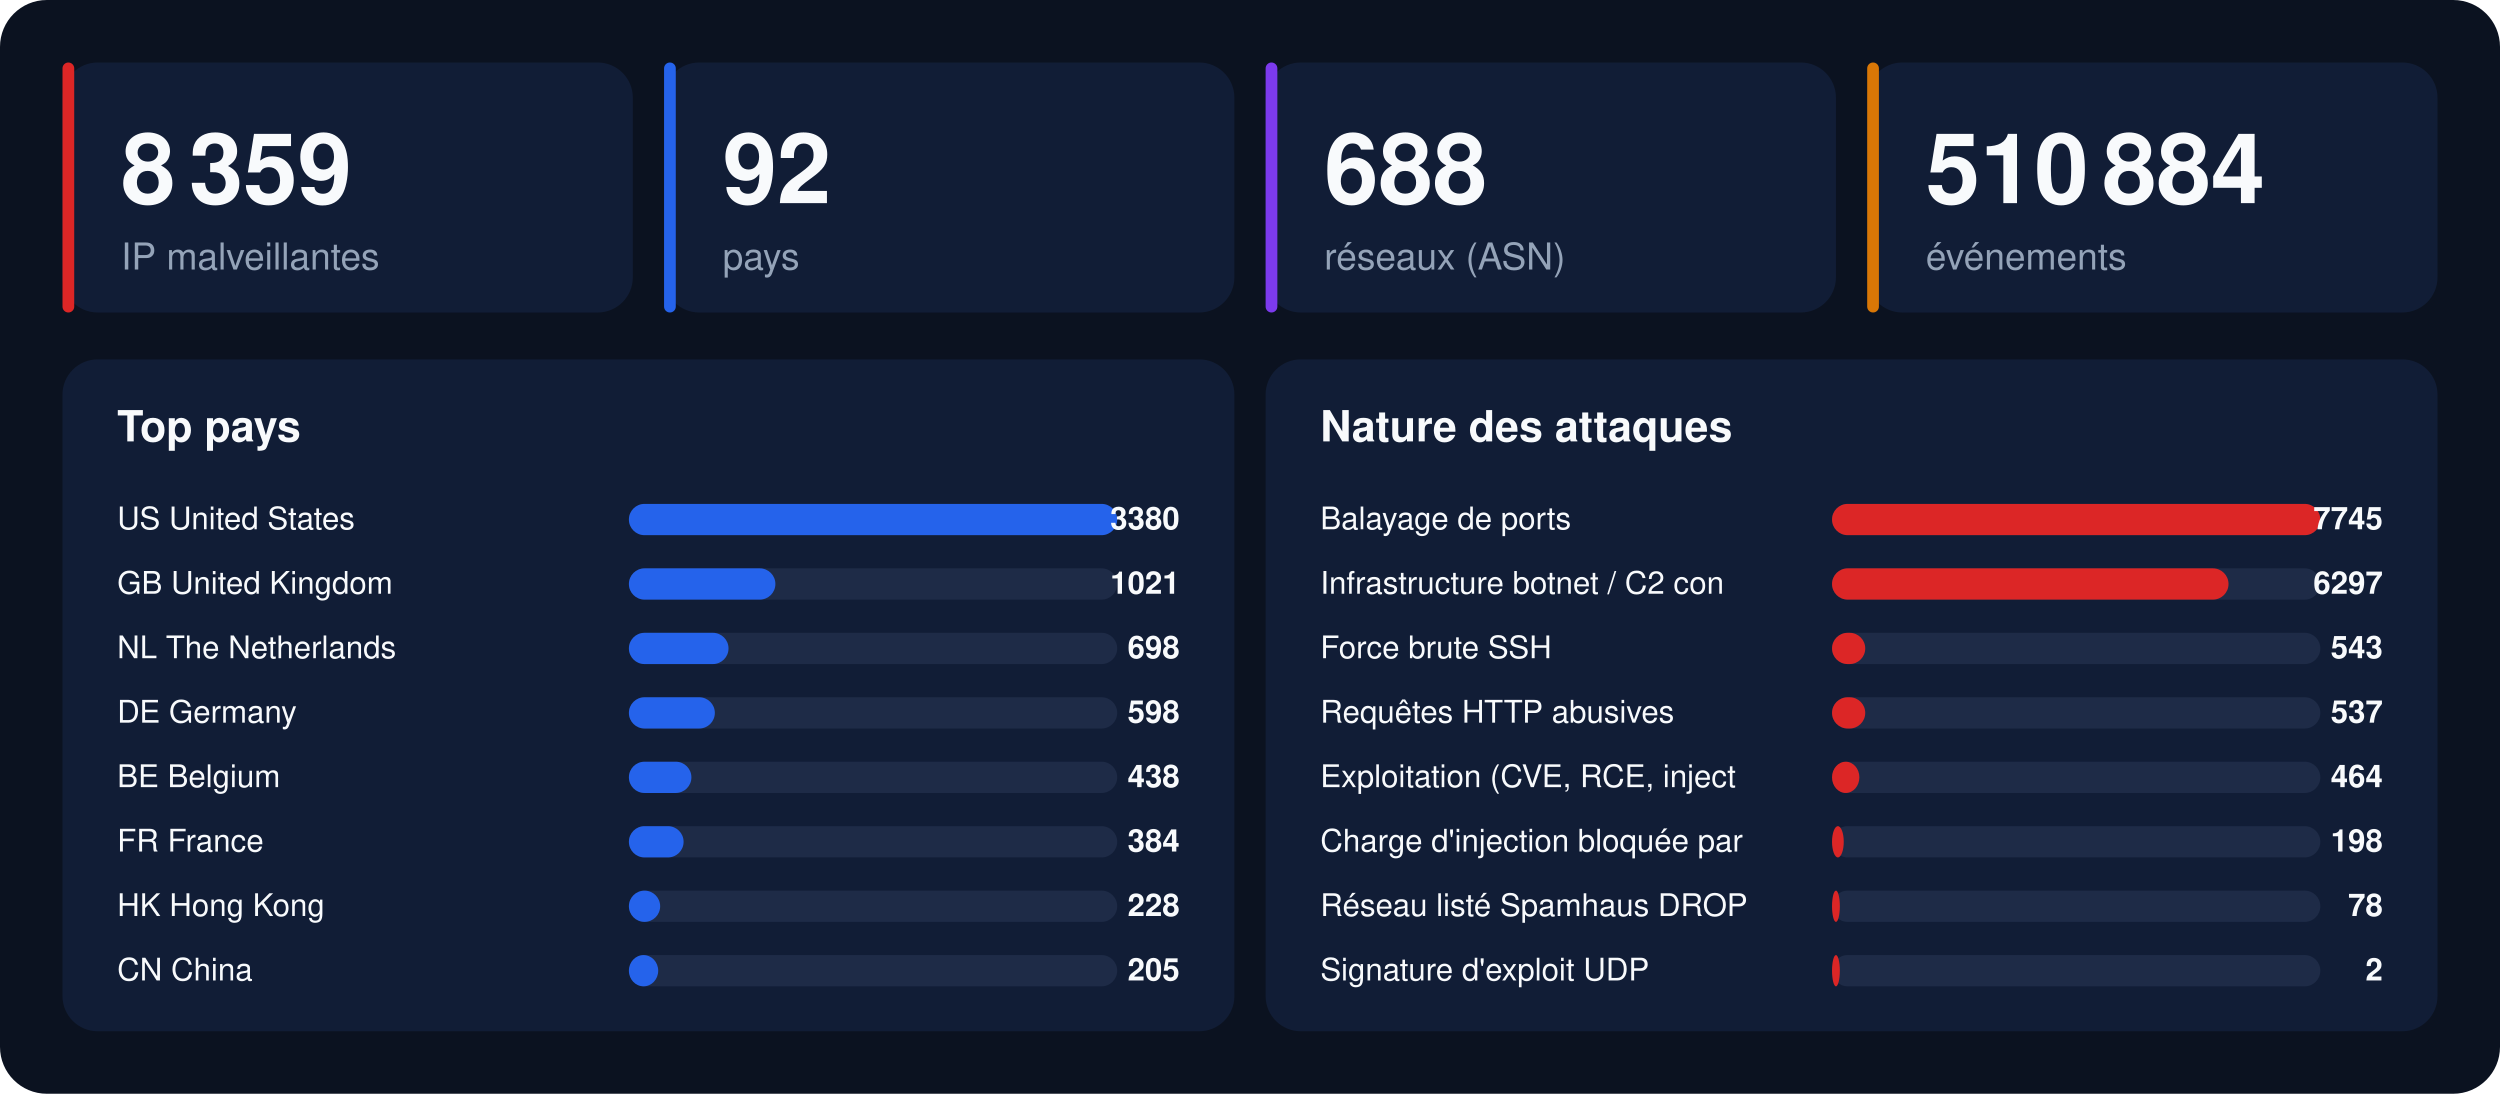
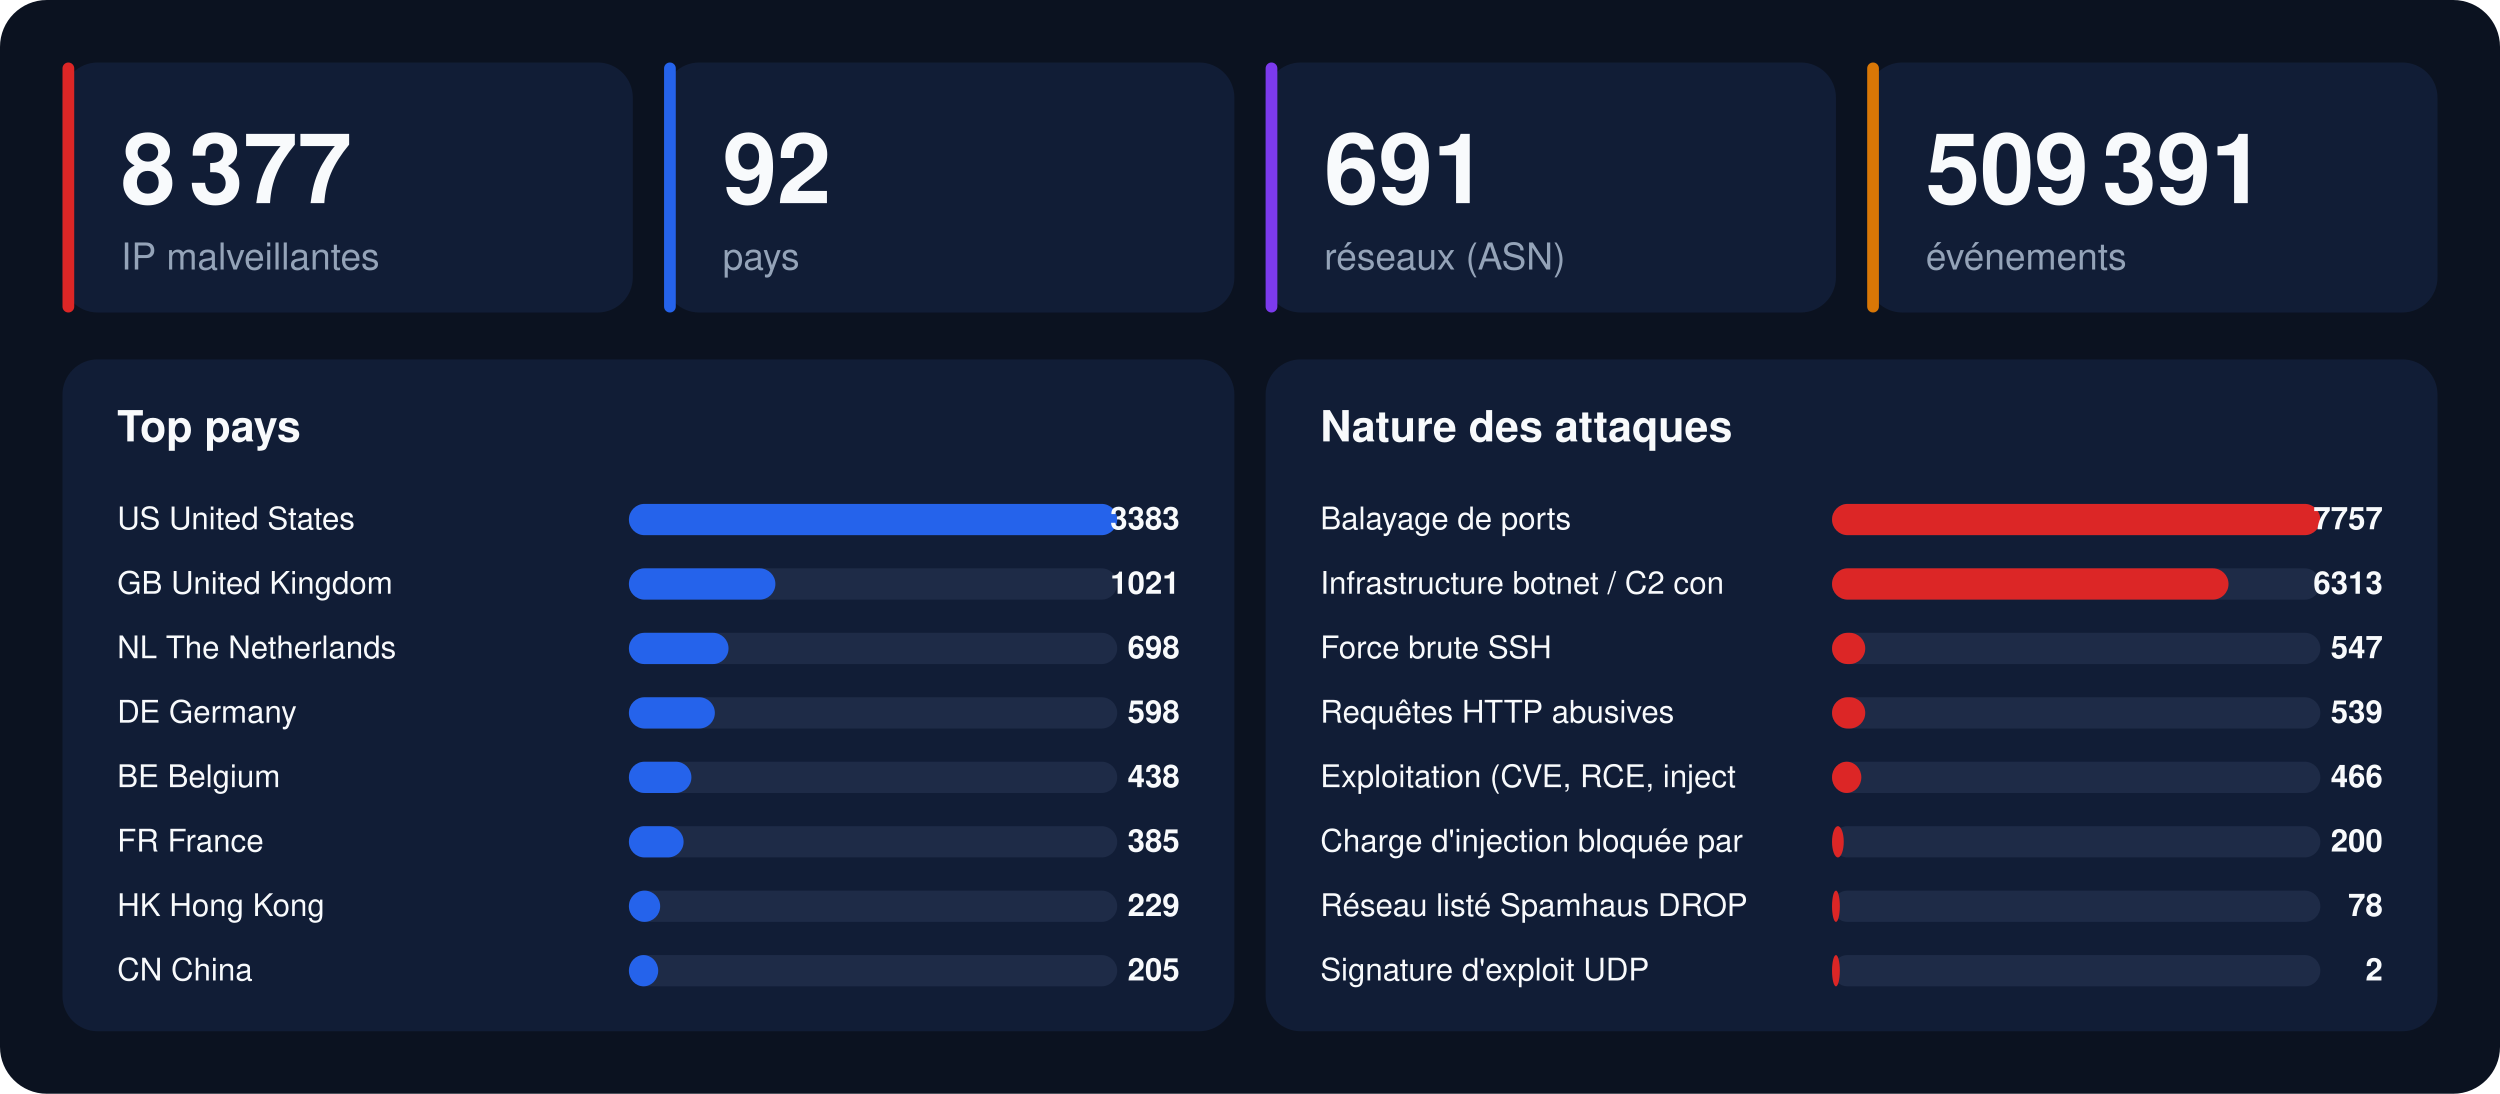
<svg xmlns="http://www.w3.org/2000/svg" width="1280" height="560" viewBox="0 0 1280 560" font-family="-apple-system,BlinkMacSystemFont,'Segoe UI',Helvetica,Arial,sans-serif">
  <rect width="1280" height="560" rx="24" fill="#0b1220" />
  <rect x="32" y="32" width="292" height="128" rx="18" fill="#111d36" />
  <rect x="32" y="32" width="6" height="128" rx="3" fill="#dc2626" />
-   <text x="62" y="104" font-size="50" font-weight="800" fill="#f8fafc">8 359</text>
+   <text x="62" y="104" font-size="50" font-weight="800" fill="#f8fafc">8 377</text>
  <text x="62" y="138" font-size="19" fill="#94a3b8">IP malveillantes</text>
  <rect x="340" y="32" width="292" height="128" rx="18" fill="#111d36" />
  <rect x="340" y="32" width="6" height="128" rx="3" fill="#2563eb" />
  <text x="370" y="104" font-size="50" font-weight="800" fill="#f8fafc">92</text>
  <text x="370" y="138" font-size="19" fill="#94a3b8">pays</text>
  <rect x="648" y="32" width="292" height="128" rx="18" fill="#111d36" />
  <rect x="648" y="32" width="6" height="128" rx="3" fill="#7c3aed" />
-   <text x="678" y="104" font-size="50" font-weight="800" fill="#f8fafc">688</text>
+   <text x="678" y="104" font-size="50" font-weight="800" fill="#f8fafc">691</text>
  <text x="678" y="138" font-size="19" fill="#94a3b8">réseaux (ASN)</text>
  <rect x="956" y="32" width="292" height="128" rx="18" fill="#111d36" />
  <rect x="956" y="32" width="6" height="128" rx="3" fill="#d97706" />
-   <text x="986" y="104" font-size="50" font-weight="800" fill="#f8fafc">510 884</text>
+   <text x="986" y="104" font-size="50" font-weight="800" fill="#f8fafc">509 391</text>
  <text x="986" y="138" font-size="19" fill="#94a3b8">événements</text>
  <rect x="32" y="184" width="600" height="344" rx="18" fill="#111d36" />
  <text x="60" y="226" font-size="22" font-weight="700" fill="#f8fafc">Top pays</text>
  <text x="60" y="271" font-size="16" fill="#f8fafc">US  United States</text>
  <rect x="322" y="258" width="250" height="16" rx="8" fill="#1e2b47" />
  <rect x="322" y="258" width="250" height="16" rx="8" fill="#2563eb" />
-   <text x="604" y="271" font-size="16" font-weight="700" text-anchor="end" fill="#f8fafc">3380</text>
+   <text x="604" y="271" font-size="16" font-weight="700" text-anchor="end" fill="#f8fafc">3383</text>
  <text x="60" y="304" font-size="16" fill="#f8fafc">GB  United Kingdom</text>
  <rect x="322" y="291" width="250" height="16" rx="8" fill="#1e2b47" />
  <rect x="322" y="291" width="75" height="16" rx="8" fill="#2563eb" />
  <text x="604" y="304" font-size="16" font-weight="700" text-anchor="end" fill="#f8fafc">1021</text>
  <text x="60" y="337" font-size="16" fill="#f8fafc">NL  The Netherlands</text>
  <rect x="322" y="324" width="250" height="16" rx="8" fill="#1e2b47" />
  <rect x="322" y="324" width="51" height="16" rx="8" fill="#2563eb" />
  <text x="604" y="337" font-size="16" font-weight="700" text-anchor="end" fill="#f8fafc">698</text>
  <text x="60" y="370" font-size="16" fill="#f8fafc">DE  Germany</text>
  <rect x="322" y="357" width="250" height="16" rx="8" fill="#1e2b47" />
  <rect x="322" y="357" width="44" height="16" rx="8" fill="#2563eb" />
  <text x="604" y="370" font-size="16" font-weight="700" text-anchor="end" fill="#f8fafc">598</text>
  <text x="60" y="403" font-size="16" fill="#f8fafc">BE  Belgium</text>
  <rect x="322" y="390" width="250" height="16" rx="8" fill="#1e2b47" />
  <rect x="322" y="390" width="32" height="16" rx="8" fill="#2563eb" />
  <text x="604" y="403" font-size="16" font-weight="700" text-anchor="end" fill="#f8fafc">438</text>
  <text x="60" y="436" font-size="16" fill="#f8fafc">FR  France</text>
  <rect x="322" y="423" width="250" height="16" rx="8" fill="#1e2b47" />
  <rect x="322" y="423" width="28" height="16" rx="8" fill="#2563eb" />
-   <text x="604" y="436" font-size="16" font-weight="700" text-anchor="end" fill="#f8fafc">384</text>
+   <text x="604" y="436" font-size="16" font-weight="700" text-anchor="end" fill="#f8fafc">385</text>
  <text x="60" y="469" font-size="16" fill="#f8fafc">HK  Hong Kong</text>
  <rect x="322" y="456" width="250" height="16" rx="8" fill="#1e2b47" />
  <rect x="322" y="456" width="16" height="16" rx="8" fill="#2563eb" />
-   <text x="604" y="469" font-size="16" font-weight="700" text-anchor="end" fill="#f8fafc">228</text>
+   <text x="604" y="469" font-size="16" font-weight="700" text-anchor="end" fill="#f8fafc">229</text>
  <text x="60" y="502" font-size="16" fill="#f8fafc">CN  China</text>
  <rect x="322" y="489" width="250" height="16" rx="8" fill="#1e2b47" />
  <rect x="322" y="489" width="15" height="16" rx="8" fill="#2563eb" />
  <text x="604" y="502" font-size="16" font-weight="700" text-anchor="end" fill="#f8fafc">205</text>
  <rect x="648" y="184" width="600" height="344" rx="18" fill="#111d36" />
  <text x="676" y="226" font-size="22" font-weight="700" fill="#f8fafc">Nature des attaques</text>
  <text x="676" y="271" font-size="16" fill="#f8fafc">Balayage de ports</text>
  <rect x="938" y="258" width="250" height="16" rx="8" fill="#1e2b47" />
  <rect x="938" y="258" width="250" height="16" rx="8" fill="#dc2626" />
-   <text x="1220" y="271" font-size="16" font-weight="700" text-anchor="end" fill="#f8fafc">7745</text>
+   <text x="1220" y="271" font-size="16" font-weight="700" text-anchor="end" fill="#f8fafc">7757</text>
  <text x="676" y="304" font-size="16" fill="#f8fafc">Infrastructure botnet / C2 con</text>
  <rect x="938" y="291" width="250" height="16" rx="8" fill="#1e2b47" />
  <rect x="938" y="291" width="203" height="16" rx="8" fill="#dc2626" />
-   <text x="1220" y="304" font-size="16" font-weight="700" text-anchor="end" fill="#f8fafc">6297</text>
+   <text x="1220" y="304" font-size="16" font-weight="700" text-anchor="end" fill="#f8fafc">6313</text>
  <text x="676" y="337" font-size="16" fill="#f8fafc">Force brute SSH</text>
  <rect x="938" y="324" width="250" height="16" rx="8" fill="#1e2b47" />
  <rect x="938" y="324" width="17" height="16" rx="8" fill="#dc2626" />
-   <text x="1220" y="337" font-size="16" font-weight="700" text-anchor="end" fill="#f8fafc">543</text>
+   <text x="1220" y="337" font-size="16" font-weight="700" text-anchor="end" fill="#f8fafc">547</text>
  <text x="676" y="370" font-size="16" fill="#f8fafc">Requêtes HTTP abusives</text>
  <rect x="938" y="357" width="250" height="16" rx="8" fill="#1e2b47" />
  <rect x="938" y="357" width="17" height="16" rx="8" fill="#dc2626" />
-   <text x="1220" y="370" font-size="16" font-weight="700" text-anchor="end" fill="#f8fafc">537</text>
+   <text x="1220" y="370" font-size="16" font-weight="700" text-anchor="end" fill="#f8fafc">539</text>
  <text x="676" y="403" font-size="16" fill="#f8fafc">Exploitation (CVE, RCE, inject</text>
  <rect x="938" y="390" width="250" height="16" rx="8" fill="#1e2b47" />
-   <rect x="938" y="390" width="14" height="16" rx="8" fill="#dc2626" />
-   <text x="1220" y="403" font-size="16" font-weight="700" text-anchor="end" fill="#f8fafc">464</text>
+   <rect x="938" y="390" width="15" height="16" rx="8" fill="#dc2626" />
+   <text x="1220" y="403" font-size="16" font-weight="700" text-anchor="end" fill="#f8fafc">466</text>
  <text x="676" y="436" font-size="16" fill="#f8fafc">Charge d'injection bloquée par</text>
  <rect x="938" y="423" width="250" height="16" rx="8" fill="#1e2b47" />
  <rect x="938" y="423" width="6" height="16" rx="8" fill="#dc2626" />
-   <text x="1220" y="436" font-size="16" font-weight="700" text-anchor="end" fill="#f8fafc">198</text>
+   <text x="1220" y="436" font-size="16" font-weight="700" text-anchor="end" fill="#f8fafc">200</text>
  <text x="676" y="469" font-size="16" fill="#f8fafc">Réseau listé Spamhaus DROP</text>
  <rect x="938" y="456" width="250" height="16" rx="8" fill="#1e2b47" />
  <rect x="938" y="456" width="4" height="16" rx="8" fill="#dc2626" />
  <text x="1220" y="469" font-size="16" font-weight="700" text-anchor="end" fill="#f8fafc">78</text>
  <text x="676" y="502" font-size="16" fill="#f8fafc">Signature d'exploit UDP</text>
  <rect x="938" y="489" width="250" height="16" rx="8" fill="#1e2b47" />
  <rect x="938" y="489" width="4" height="16" rx="8" fill="#dc2626" />
  <text x="1220" y="502" font-size="16" font-weight="700" text-anchor="end" fill="#f8fafc">2</text>
</svg>
